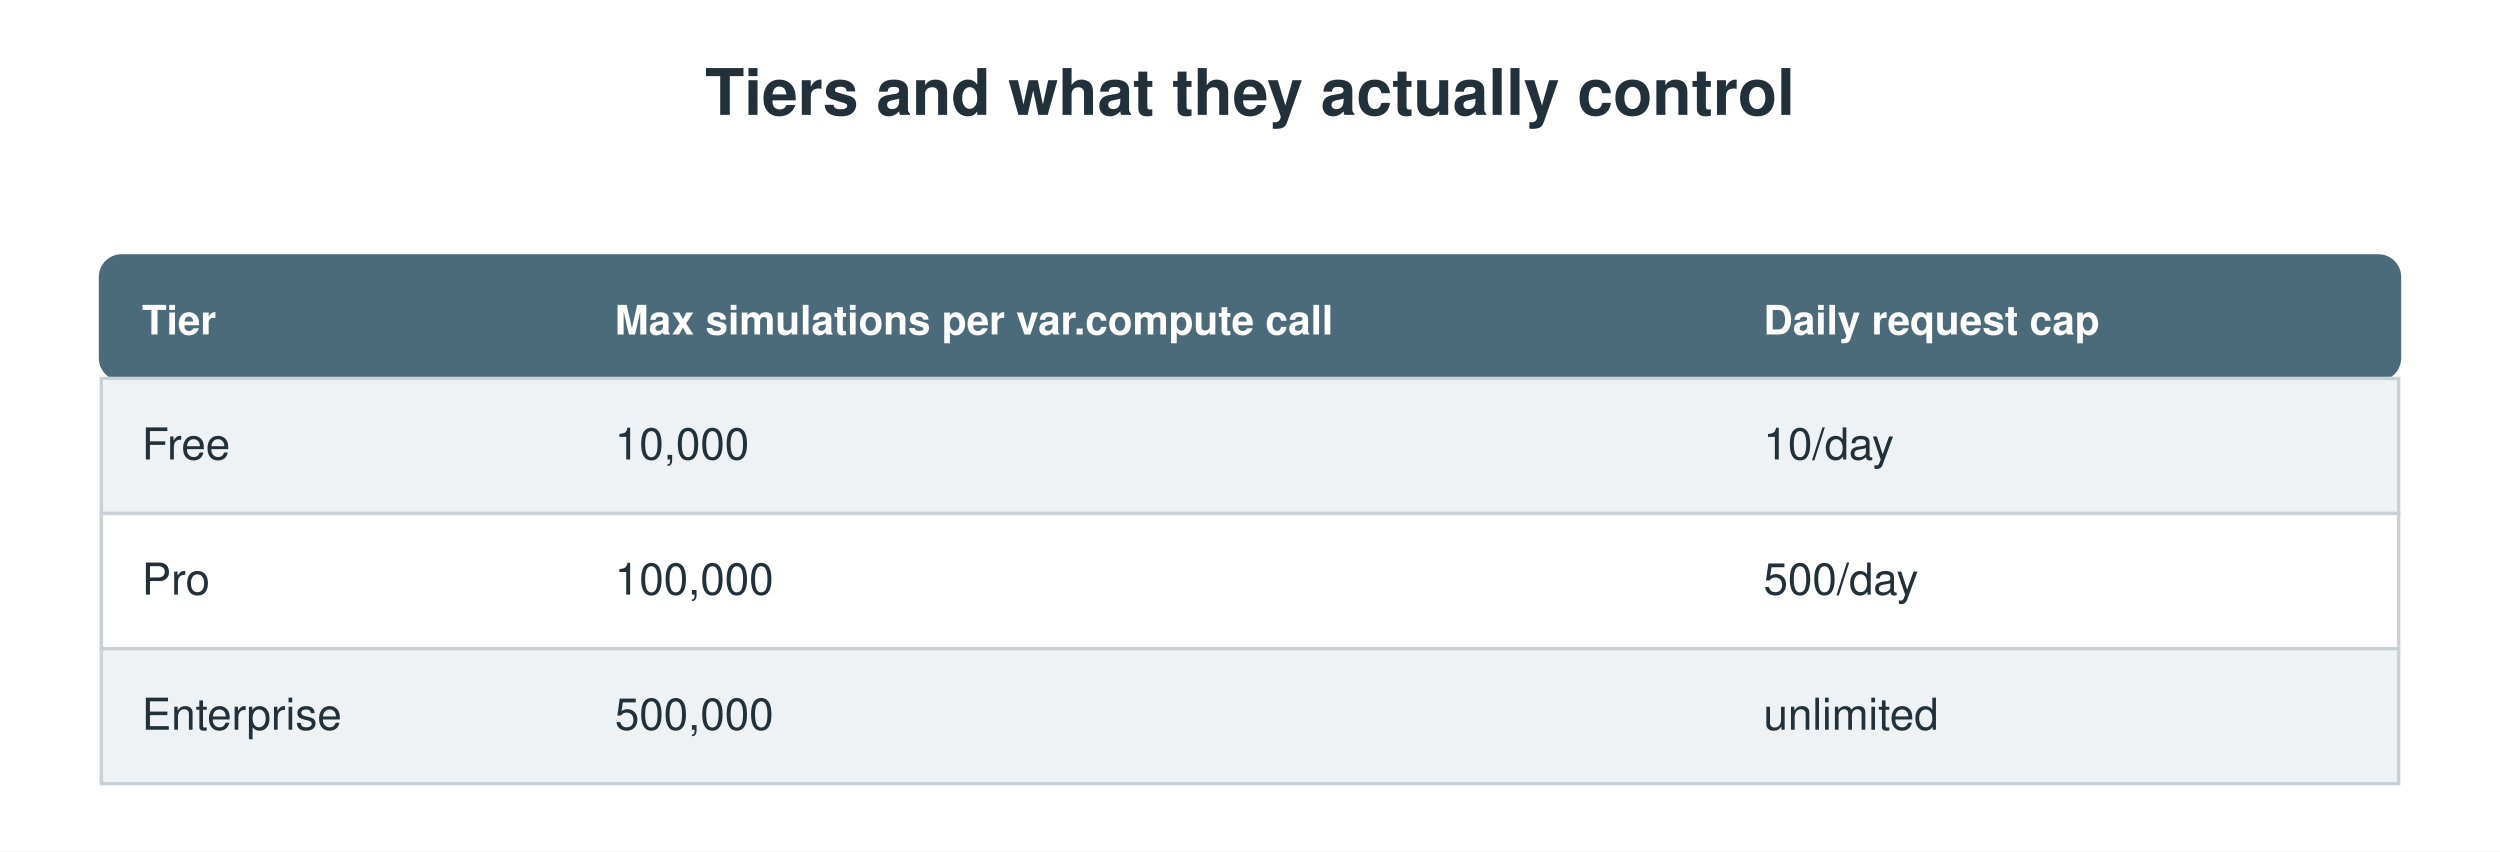
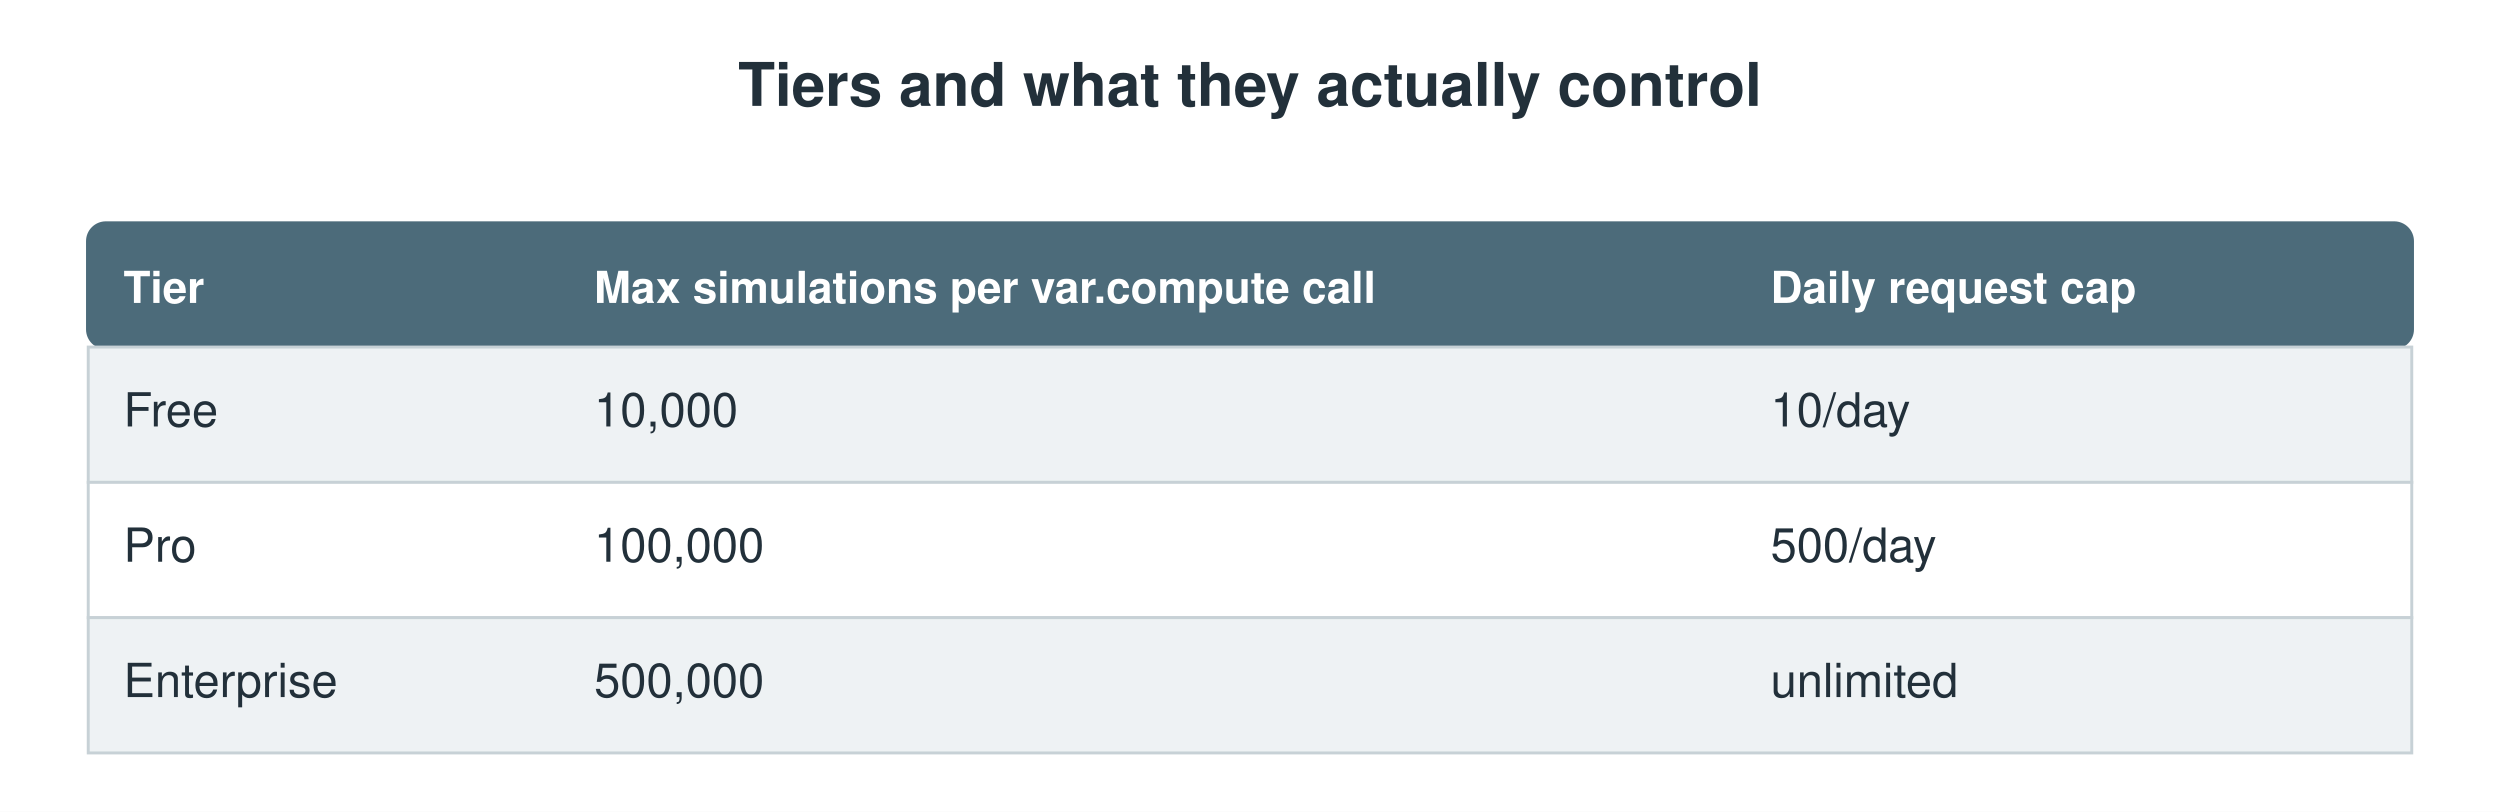
- <svg xmlns="http://www.w3.org/2000/svg" width="740" height="252" viewBox="0 0 740 252">
-   <rect width="740" height="252" fill="#ffffff" />
-   <text x="370.0" y="34" font-family="Helvetica, Arial, sans-serif" font-size="19" font-weight="700" fill="#22303a" text-anchor="middle">Tiers and what they actually control</text>
-   <rect x="30" y="76" width="680" height="36" rx="6" fill="#4c6b7a" stroke="#4c6b7a" stroke-width="1.5" />
-   <text x="42" y="99" font-family="Helvetica, Arial, sans-serif" font-size="12" font-weight="700" fill="#ffffff" text-anchor="start">Tier</text>
-   <text x="182" y="99" font-family="Helvetica, Arial, sans-serif" font-size="12" font-weight="700" fill="#ffffff" text-anchor="start">Max simulations per var.compute call</text>
-   <text x="522" y="99" font-family="Helvetica, Arial, sans-serif" font-size="12" font-weight="700" fill="#ffffff" text-anchor="start">Daily request cap</text>
-   <rect x="30" y="112" width="680" height="40" rx="0" fill="#eef2f4" stroke="#c7d1d6" stroke-width="1" />
-   <text x="42" y="136.0" font-family="Helvetica, Arial, sans-serif" font-size="13" font-weight="normal" fill="#22303a" text-anchor="start">Free</text>
-   <text x="182" y="136.0" font-family="Helvetica, Arial, sans-serif" font-size="13" font-weight="normal" fill="#22303a" text-anchor="start">10,000</text>
-   <text x="522" y="136.0" font-family="Helvetica, Arial, sans-serif" font-size="13" font-weight="normal" fill="#22303a" text-anchor="start">10/day</text>
-   <rect x="30" y="152" width="680" height="40" rx="0" fill="#ffffff" stroke="#c7d1d6" stroke-width="1" />
-   <text x="42" y="176.0" font-family="Helvetica, Arial, sans-serif" font-size="13" font-weight="normal" fill="#22303a" text-anchor="start">Pro</text>
-   <text x="182" y="176.0" font-family="Helvetica, Arial, sans-serif" font-size="13" font-weight="normal" fill="#22303a" text-anchor="start">100,000</text>
-   <text x="522" y="176.0" font-family="Helvetica, Arial, sans-serif" font-size="13" font-weight="normal" fill="#22303a" text-anchor="start">500/day</text>
-   <rect x="30" y="192" width="680" height="40" rx="0" fill="#eef2f4" stroke="#c7d1d6" stroke-width="1" />
-   <text x="42" y="216.0" font-family="Helvetica, Arial, sans-serif" font-size="13" font-weight="normal" fill="#22303a" text-anchor="start">Enterprise</text>
-   <text x="182" y="216.0" font-family="Helvetica, Arial, sans-serif" font-size="13" font-weight="normal" fill="#22303a" text-anchor="start">500,000</text>
-   <text x="522" y="216.0" font-family="Helvetica, Arial, sans-serif" font-size="13" font-weight="normal" fill="#22303a" text-anchor="start">unlimited</text>
+ <svg xmlns="http://www.w3.org/2000/svg" width="850" height="276" viewBox="0 0 850 276">
+   <rect width="850" height="276" fill="#ffffff" />
+   <text x="425.0" y="36" font-family="Helvetica, Arial, sans-serif" font-size="20.5" font-weight="700" fill="#22303a" text-anchor="middle">Tiers and what they actually control</text>
+   <rect x="30" y="76" width="790" height="42" rx="6" fill="#4c6b7a" stroke="#4c6b7a" stroke-width="1.5" />
+   <text x="42" y="103" font-family="Helvetica, Arial, sans-serif" font-size="15" font-weight="700" fill="#ffffff" text-anchor="start">Tier</text>
+   <text x="202" y="103" font-family="Helvetica, Arial, sans-serif" font-size="15" font-weight="700" fill="#ffffff" text-anchor="start">Max simulations per var.compute call</text>
+   <text x="602" y="103" font-family="Helvetica, Arial, sans-serif" font-size="15" font-weight="700" fill="#ffffff" text-anchor="start">Daily request cap</text>
+   <rect x="30" y="118" width="790" height="46" rx="0" fill="#eef2f4" stroke="#c7d1d6" stroke-width="1" />
+   <text x="42" y="145.0" font-family="Helvetica, Arial, sans-serif" font-size="16" font-weight="normal" fill="#22303a" text-anchor="start">Free</text>
+   <text x="202" y="145.0" font-family="Helvetica, Arial, sans-serif" font-size="16" font-weight="normal" fill="#22303a" text-anchor="start">10,000</text>
+   <text x="602" y="145.0" font-family="Helvetica, Arial, sans-serif" font-size="16" font-weight="normal" fill="#22303a" text-anchor="start">10/day</text>
+   <rect x="30" y="164" width="790" height="46" rx="0" fill="#ffffff" stroke="#c7d1d6" stroke-width="1" />
+   <text x="42" y="191.0" font-family="Helvetica, Arial, sans-serif" font-size="16" font-weight="normal" fill="#22303a" text-anchor="start">Pro</text>
+   <text x="202" y="191.0" font-family="Helvetica, Arial, sans-serif" font-size="16" font-weight="normal" fill="#22303a" text-anchor="start">100,000</text>
+   <text x="602" y="191.0" font-family="Helvetica, Arial, sans-serif" font-size="16" font-weight="normal" fill="#22303a" text-anchor="start">500/day</text>
+   <rect x="30" y="210" width="790" height="46" rx="0" fill="#eef2f4" stroke="#c7d1d6" stroke-width="1" />
+   <text x="42" y="237.0" font-family="Helvetica, Arial, sans-serif" font-size="16" font-weight="normal" fill="#22303a" text-anchor="start">Enterprise</text>
+   <text x="202" y="237.0" font-family="Helvetica, Arial, sans-serif" font-size="16" font-weight="normal" fill="#22303a" text-anchor="start">500,000</text>
+   <text x="602" y="237.0" font-family="Helvetica, Arial, sans-serif" font-size="16" font-weight="normal" fill="#22303a" text-anchor="start">unlimited</text>
</svg>
